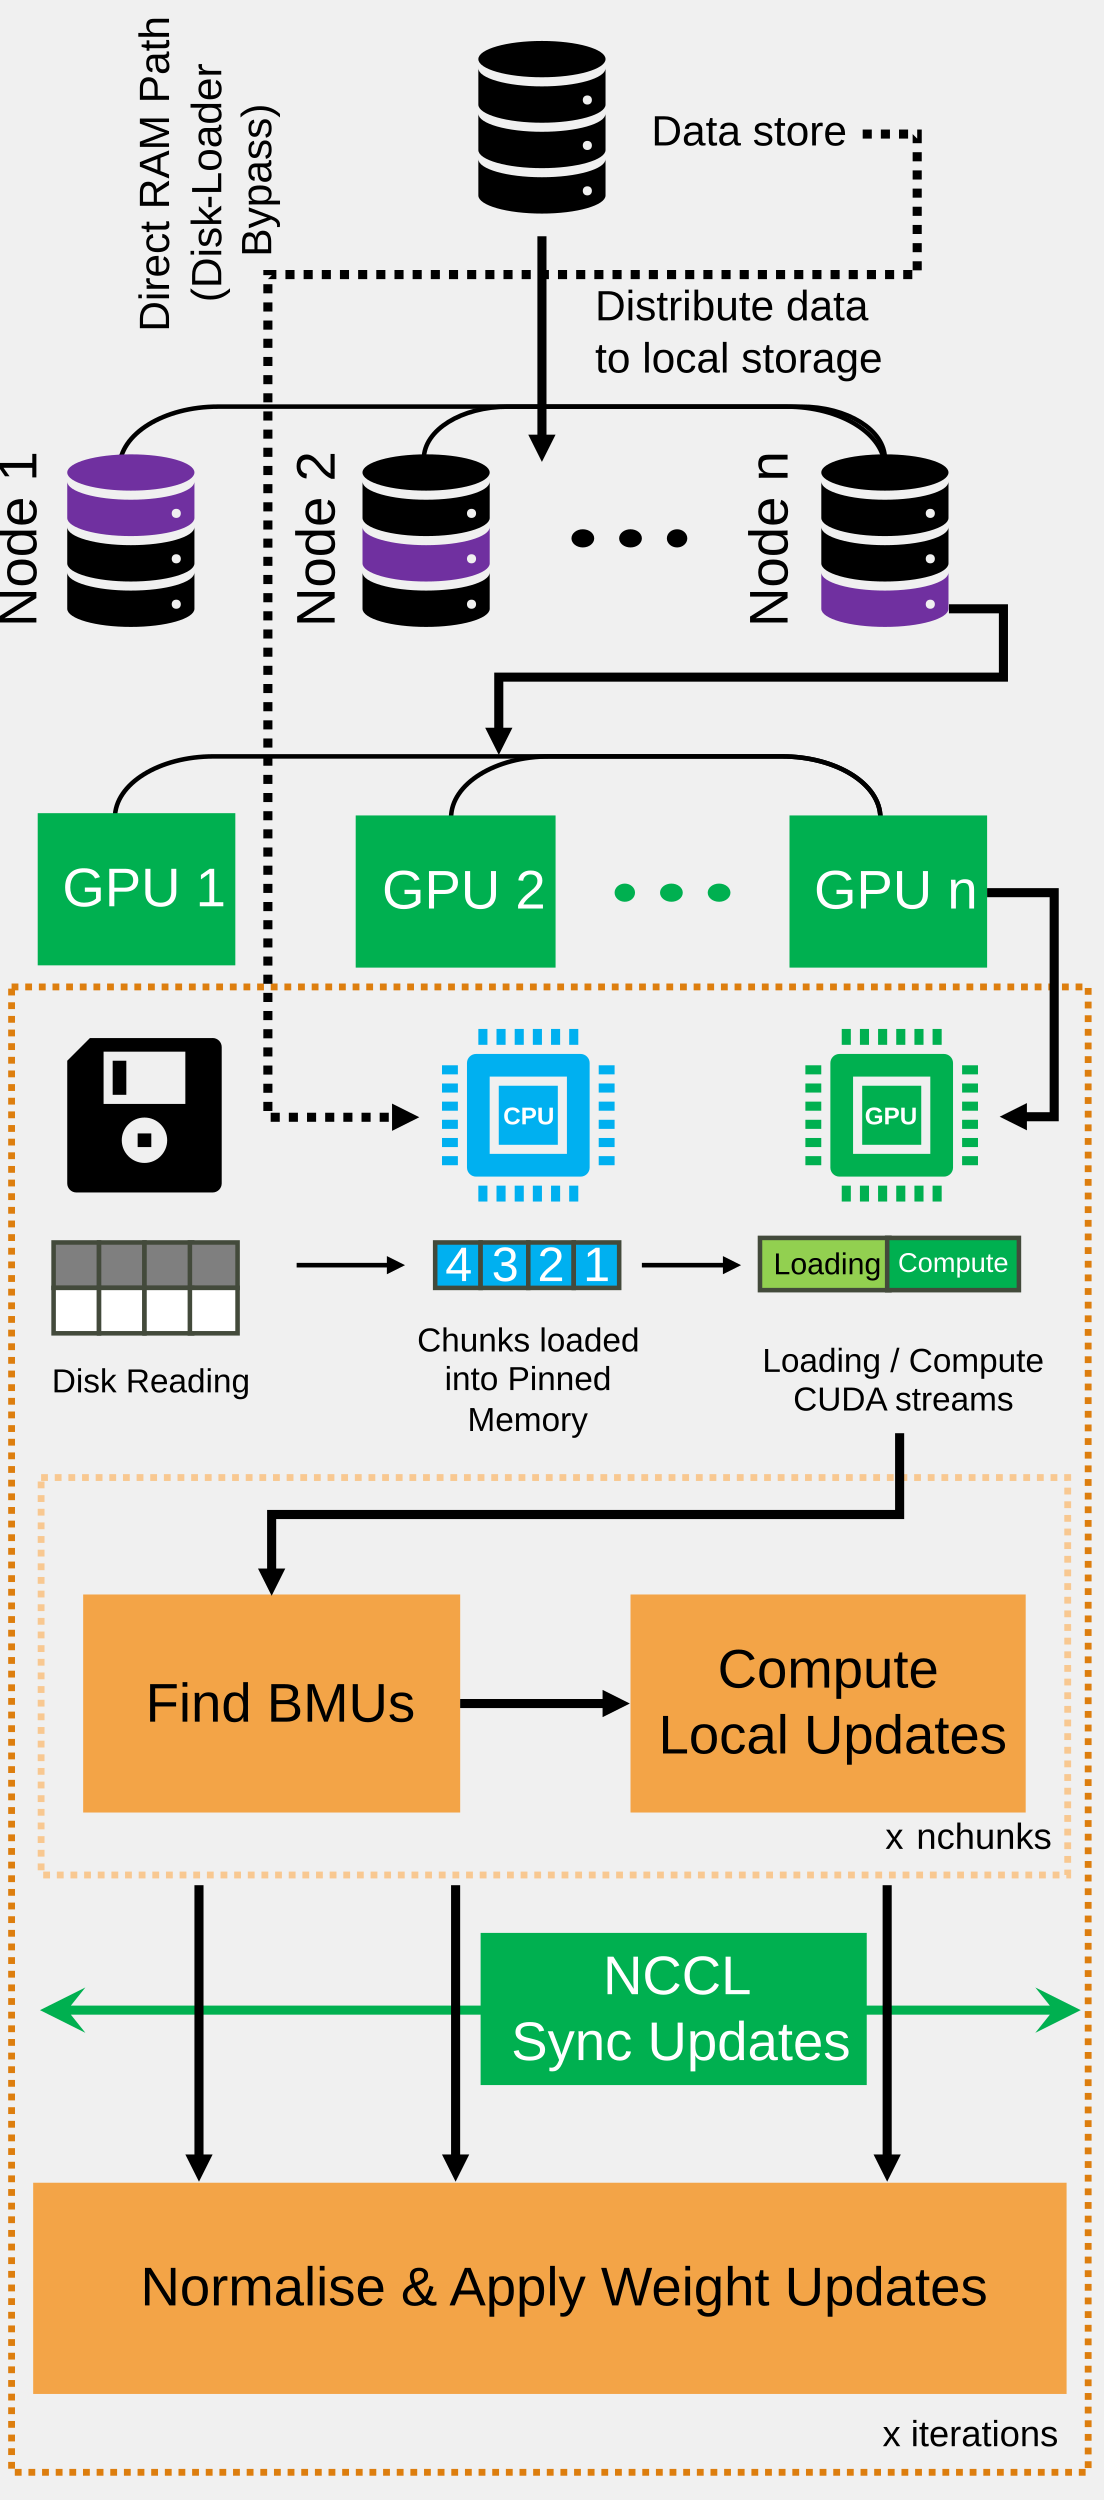
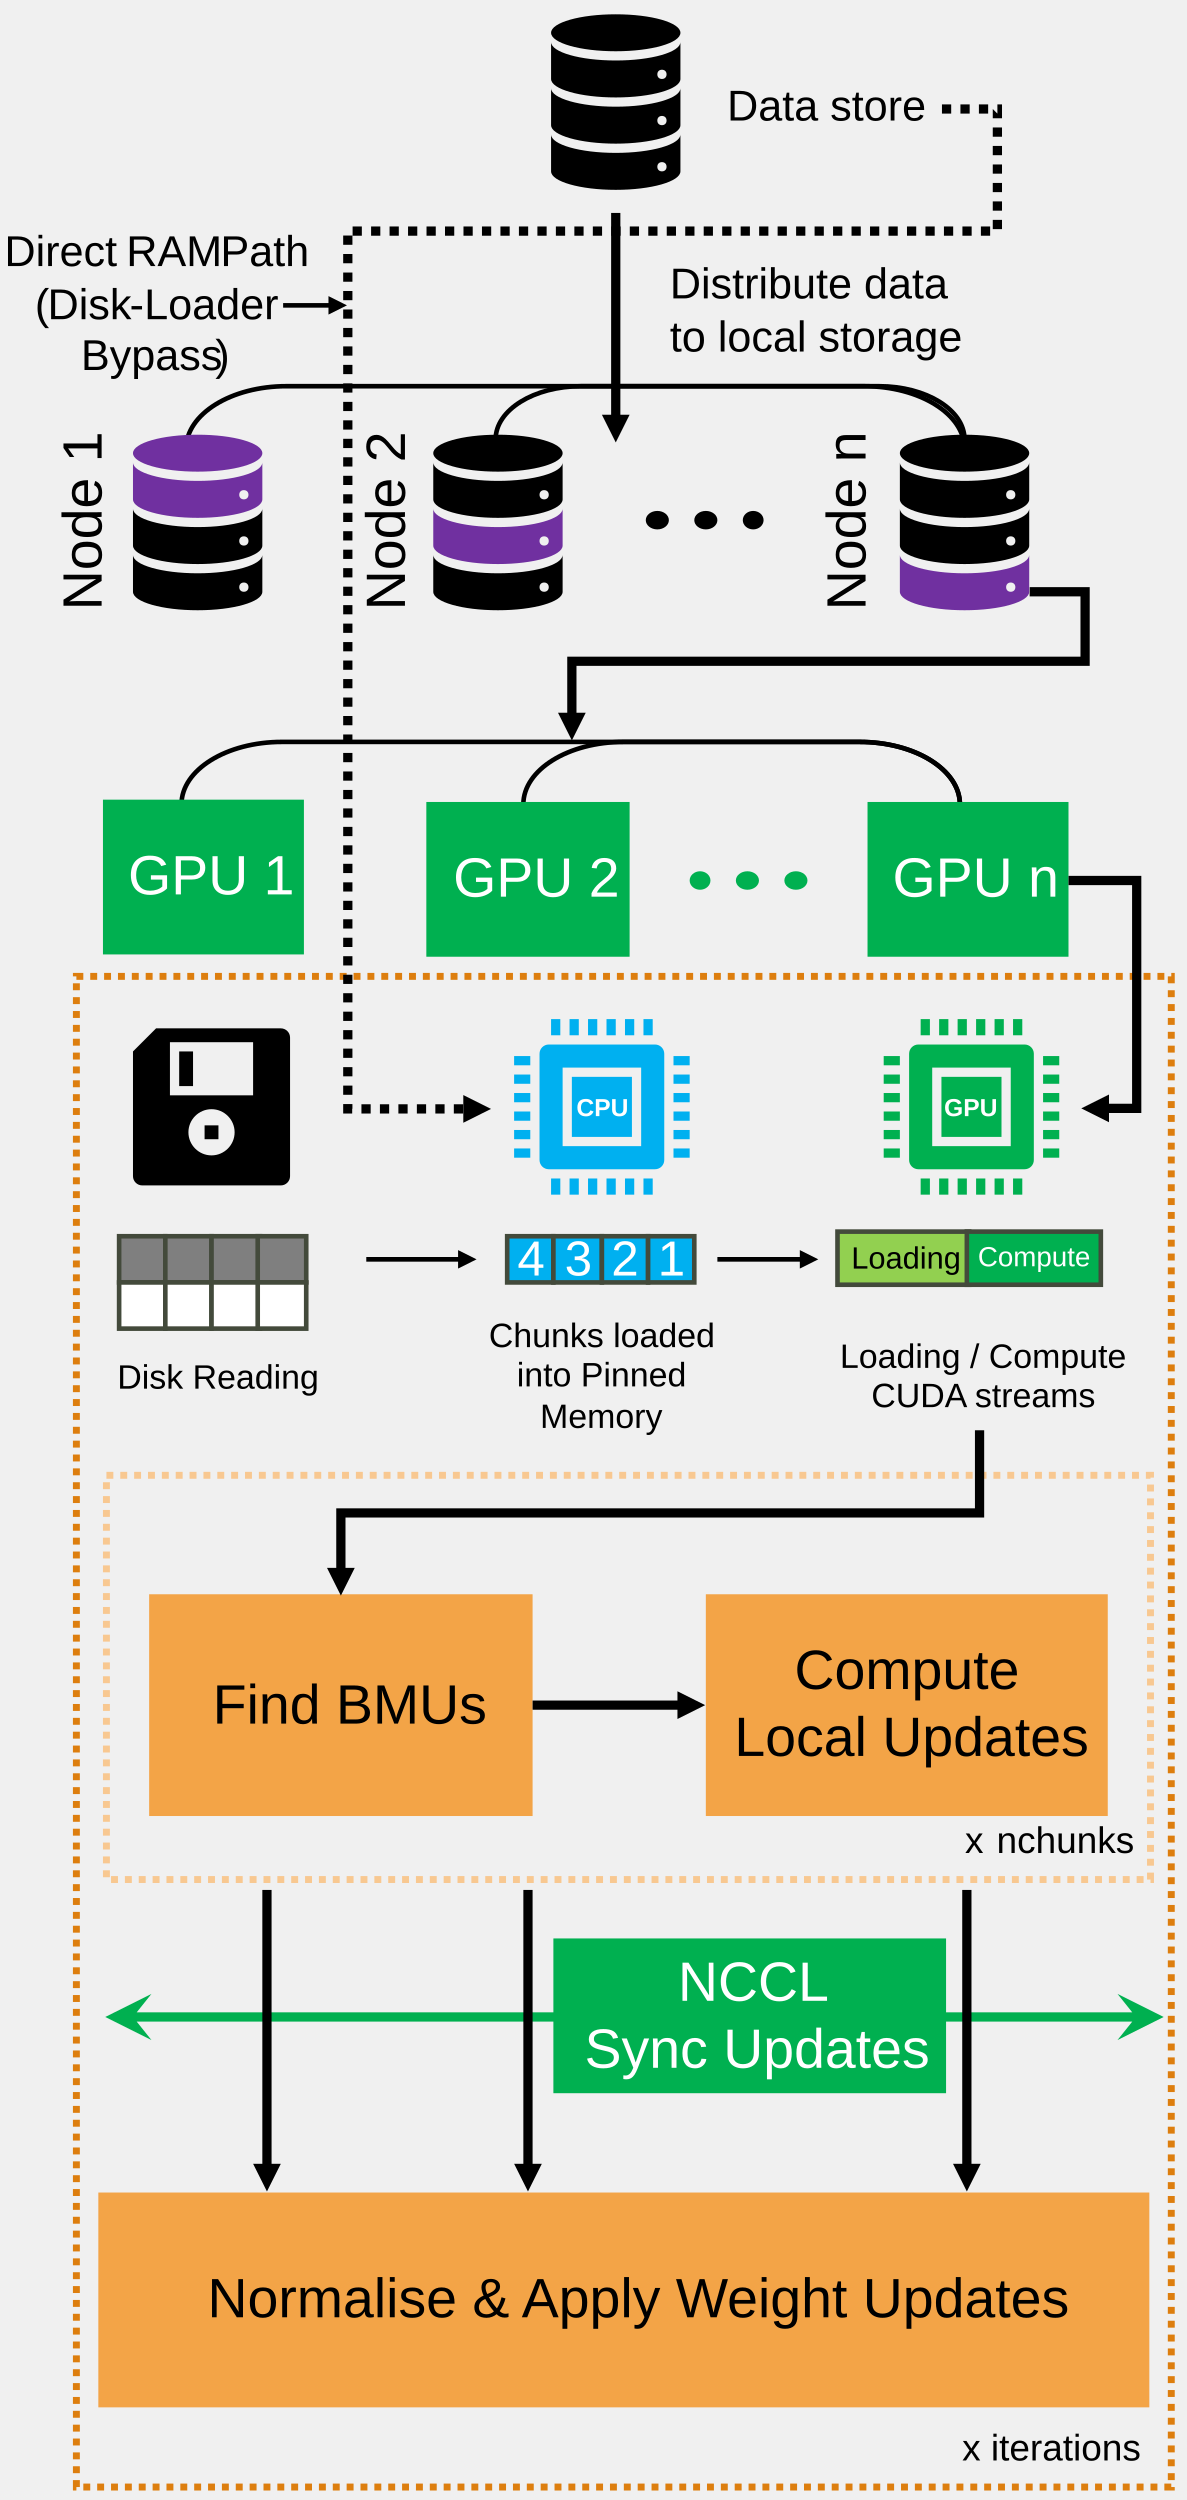
- <svg xmlns="http://www.w3.org/2000/svg" id="Layer_1" version="1.1" viewBox="0 0 354.38 802.72">
+ <svg xmlns="http://www.w3.org/2000/svg" id="Layer_1" version="1.1" viewBox="0 0 513.57 1082.3">
  <defs>
    <style>
      .st0 {
-         stroke: #f8c891;
+         fill: #7f7f7f;
      }

      .st0, .st1, .st2, .st3, .st4, .st5, .st6, .st7 {
        stroke-miterlimit: 8;
      }

-       .st0, .st3, .st7 {
+       .st0, .st1, .st3, .st4, .st6 {
+         stroke: #434a3b;
+       }
+ 
+       .st0, .st1, .st3, .st4, .st6, .st7 {
+         stroke-width: 2px;
+       }
+ 
+       .st8 {
+         font-size: 18.67px;
+       }
+ 
+       .st8, .st9, .st10, .st11, .st12, .st13, .st14, .st15, .st16 {
+         isolation: isolate;
+       }
+ 
+       .st8, .st10, .st11, .st12, .st13, .st14, .st15, .st16 {
+         font-family: ArialMT, Arial;
+       }
+ 
+       .st17 {
+         fill: #f3a447;
+       }
+ 
+       .st9 {
+         font-family: Arial-BoldMT, Arial;
+         font-size: 10.67px;
+         font-weight: 700;
+       }
+ 
+       .st9, .st11, .st14, .st15, .st4 {
+         fill: #fff;
+       }
+ 
+       .st10 {
+         font-size: 16px;
+       }
+ 
+       .st18 {
+         fill: #7030a0;
+       }
+ 
+       .st18, .st19, .st20 {
+         fill-rule: evenodd;
+       }
+ 
+       .st11 {
+         font-size: 21.33px;
+       }
+ 
+       .st1, .st21, .st19 {
+         fill: #00b050;
+       }
+ 
+       .st12 {
+         font-size: 14.67px;
+       }
+ 
+       .st13 {
+         font-size: 13.33px;
+       }
+ 
+       .st14, .st16 {
+         font-size: 24px;
+       }
+ 
+       .st2 {
+         stroke: #dd7e0e;
+       }
+ 
+       .st2, .st5 {
+         stroke-dasharray: 3 3;
+         stroke-width: 3px;
+       }
+ 
+       .st2, .st5, .st7 {
        fill: none;
      }

-       .st0, .st7 {
-         stroke-dasharray: 2.19 2.19;
-         stroke-width: 2.19px;
-       }
- 
-       .st8 {
-         font-size: 15.56px;
-       }
- 
-       .st8, .st2, .st9, .st10, .st11 {
-         fill: #fff;
-       }
- 
-       .st8, .st12, .st9, .st13, .st14, .st10, .st15, .st11, .st16 {
-         isolation: isolate;
-       }
- 
-       .st8, .st12, .st9, .st13, .st14, .st15, .st11, .st16 {
-         font-family: ArialMT, Arial;
-       }
- 
-       .st1, .st2, .st3, .st4, .st5, .st6 {
-         stroke-width: 1.46px;
-       }
- 
-       .st1, .st2, .st4, .st5, .st6 {
-         stroke: #434a3b;
-       }
- 
-       .st1, .st17 {
+       .st15 {
+         font-size: 12px;
+       }
+ 
+       .st3 {
+         fill: #92d050;
+       }
+ 
+       .st5 {
+         stroke: #f8c891;
+       }
+ 
+       .st6, .st22 {
        fill: #00b0f0;
      }

-       .st18 {
-         fill: #f3a447;
-       }
- 
-       .st3 {
+       .st7 {
        stroke: #000;
-       }
- 
-       .st4, .st19, .st20 {
-         fill: #00b050;
-       }
- 
-       .st21 {
-         fill: #7030a0;
-       }
- 
-       .st21, .st20, .st22 {
-         fill-rule: evenodd;
-       }
- 
-       .st12 {
-         font-size: 10.7px;
-       }
- 
-       .st9 {
-         font-size: 8.75px;
-       }
- 
-       .st13, .st11 {
-         font-size: 17.5px;
-       }
- 
-       .st14 {
-         font-size: 13.61px;
-       }
- 
-       .st10 {
-         font-family: Arial-BoldMT, Arial;
-         font-size: 7.78px;
-         font-weight: 700;
-       }
- 
-       .st5 {
-         fill: #7f7f7f;
-       }
- 
-       .st6 {
-         fill: #92d050;
-       }
- 
-       .st7 {
-         stroke: #dd7e0e;
-       }
- 
-       .st15 {
-         font-size: 11.67px;
-       }
- 
-       .st16 {
-         font-size: 9.72px;
      }
    </style>
  </defs>
-   <path d="M304.69,196.93h17.5l-1.46-1.46v21.95l1.46-1.46h-163.5v19.16h2.92v-17.7l-1.46,1.46h163.5v-24.86h-18.96v2.92ZM155.78,233.66l4.38,8.75,4.38-8.75h-8.75Z" />
-   <path class="st3" d="M36.9,262.56c0-10.87,14.19-19.69,31.69-19.69h182.39c17.5,0,31.69,8.82,31.69,19.69" />
-   <path class="st3" d="M144.84,262.56c0-10.87,14.19-19.69,31.69-19.69h74.46c17.5,0,31.69,8.82,31.69,19.69" />
+   <path d="M445.76,258.19h24l-2-2v30.09l2-2h-224.19v26.28h4v-24.28l-2,2h224.19v-34.09h-26v4ZM241.57,308.56l6,12,6-12h-12Z" />
+   <path class="st7" d="M78.57,348.22c0-14.93,19.47-27.03,43.49-27.03h250.01c24.02,0,43.49,12.1,43.49,27.03" />
+   <path class="st7" d="M226.57,348.19c0-14.91,19.45-27,43.45-27h102.1c24,0,43.45,12.09,43.45,27" />
  <g>
-     <path d="M194.43,18.98c0,3.22-9.14,5.83-20.42,5.83s-20.42-2.61-20.42-5.83,9.14-5.83,20.42-5.83,20.42,2.61,20.42,5.83Z" />
-     <path d="M188.59,33.57c-.88,0-1.46-.58-1.46-1.46s.58-1.46,1.46-1.46,1.46.58,1.46,1.46-.58,1.46-1.46,1.46ZM174.01,27.74c-11.23,0-20.42-2.63-20.42-5.83v11.67c0,3.21,9.19,5.83,20.42,5.83s20.42-2.63,20.42-5.83v-11.67c0,3.21-9.19,5.83-20.42,5.83Z" />
-     <path d="M188.59,48.16c-.88,0-1.46-.58-1.46-1.46s.58-1.46,1.46-1.46,1.46.58,1.46,1.46-.58,1.46-1.46,1.46ZM174.01,42.32c-11.23,0-20.42-2.63-20.42-5.83v11.67c0,3.21,9.19,5.83,20.42,5.83s20.42-2.63,20.42-5.83v-11.67c0,3.21-9.19,5.83-20.42,5.83Z" />
-     <path d="M188.59,62.74c-.88,0-1.46-.58-1.46-1.46s.58-1.46,1.46-1.46,1.46.58,1.46,1.46-.58,1.46-1.46,1.46ZM174.01,56.91c-11.23,0-20.42-2.63-20.42-5.83v11.67c0,3.21,9.19,5.83,20.42,5.83s20.42-2.63,20.42-5.83v-11.67c0,3.21-9.19,5.83-20.42,5.83Z" />
+     <path d="M294.57,14.19c0,4.42-12.54,8-28,8s-28-3.58-28-8,12.54-8,28-8,28,3.58,28,8Z" />
+     <path d="M286.57,34.19c-1.2,0-2-.8-2-2s.8-2,2-2,2,.8,2,2-.8,2-2,2ZM266.57,26.19c-15.4,0-28-3.6-28-8v16c0,4.4,12.6,8,28,8s28-3.6,28-8v-16c0,4.4-12.6,8-28,8Z" />
+     <path d="M286.57,54.19c-1.2,0-2-.8-2-2s.8-2,2-2,2,.8,2,2-.8,2-2,2ZM266.57,46.19c-15.4,0-28-3.6-28-8v16c0,4.4,12.6,8,28,8s28-3.6,28-8v-16c0,4.4-12.6,8-28,8Z" />
+     <path d="M286.57,74.19c-1.2,0-2-.8-2-2s.8-2,2-2,2,.8,2,2-.8,2-2,2ZM266.57,66.19c-15.4,0-28-3.6-28-8v16c0,4.4,12.6,8,28,8s28-3.6,28-8v-16c0,4.4-12.6,8-28,8Z" />
  </g>
-   <rect class="st19" x="12.11" y="261.1" width="63.45" height="48.86" />
-   <text class="st11" transform="translate(20.04 291)">
+   <rect class="st21" x="44.57" y="346.19" width="87" height="67" />
+   <text class="st14" transform="translate(55.45 387.19)">
    <tspan x="0" y="0">GPU 1</tspan>
  </text>
-   <rect class="st19" x="114.21" y="261.83" width="64.18" height="48.86" />
-   <text class="st11" transform="translate(122.69 291.73)">
+   <rect class="st21" x="184.57" y="347.19" width="88" height="67" />
+   <text class="st14" transform="translate(196.2 388.19)">
    <tspan x="0" y="0">GPU 2</tspan>
  </text>
-   <rect class="st19" x="253.5" y="261.83" width="63.45" height="48.86" />
-   <text class="st11" transform="translate(261.39 291.73)">
+   <rect class="st21" x="375.57" y="347.19" width="87" height="67" />
+   <text class="st14" transform="translate(386.4 388.19)">
    <tspan x="0" y="0">GPU n</tspan>
  </text>
-   <path class="st20" d="M197.34,286.63c0-1.61,1.47-2.92,3.28-2.92s3.28,1.31,3.28,2.92-1.47,2.92-3.28,2.92-3.28-1.31-3.28-2.92Z" />
-   <path class="st20" d="M211.93,286.63c0-1.61,1.63-2.92,3.65-2.92s3.65,1.31,3.65,2.92-1.63,2.92-3.65,2.92-3.65-1.31-3.65-2.92Z" />
-   <path class="st20" d="M227.24,286.63c0-1.61,1.63-2.92,3.65-2.92s3.65,1.31,3.65,2.92-1.63,2.92-3.65,2.92-3.65-1.31-3.65-2.92Z" />
-   <text class="st14" transform="translate(191.08 102.85)">
+   <path class="st19" d="M298.57,381.19c0-2.21,2.02-4,4.5-4s4.5,1.79,4.5,4-2.02,4-4.5,4-4.5-1.79-4.5-4Z" />
+   <path class="st19" d="M318.57,381.19c0-2.21,2.24-4,5-4s5,1.79,5,4-2.24,4-5,4-5-1.79-5-4Z" />
+   <path class="st19" d="M339.57,381.19c0-2.21,2.24-4,5-4s5,1.79,5,4-2.24,4-5,4-5-1.79-5-4Z" />
+   <text class="st8" transform="translate(289.99 129.19)">
    <tspan x="0" y="0">Distribute data</tspan>
  </text>
-   <text class="st14" transform="translate(191.08 119.62)">
+   <text class="st8" transform="translate(289.99 152.19)">
    <tspan x="0" y="0">to local storage</tspan>
  </text>
-   <path d="M175.47,75.87v65.16h-2.92v-65.16h2.92ZM178.38,139.57l-4.38,8.75-4.38-8.75h8.75Z" />
-   <path class="st3" d="M38.36,150.25c0-10.87,14.19-19.69,31.69-19.69h182.39c17.5,0,31.69,8.82,31.69,19.69" />
-   <path class="st3" d="M136.09,147.34c0-9.26,12.08-16.77,26.99-16.77h94.06c14.91,0,26.99,7.51,26.99,16.77" />
-   <text class="st14" transform="translate(209.16 46.7)">
+   <path d="M268.57,92.19v89.35h-4v-89.35h4ZM272.57,179.54l-6,12-6-12h12Z" />
+   <path class="st7" d="M80.57,194.22c0-14.93,19.47-27.03,43.49-27.03h250.01c24.02,0,43.49,12.1,43.49,27.03" />
+   <path class="st7" d="M214.57,190.19c0-12.7,16.57-23,37.01-23h128.97c20.44,0,37.01,10.3,37.01,23" />
+   <text class="st8" transform="translate(314.77 52.19)">
    <tspan x="0" y="0">Data store</tspan>
  </text>
-   <rect class="st0" x="13.2" y="474.42" width="329.63" height="127.62" />
+   <rect class="st5" x="46.07" y="638.69" width="452" height="175" />
  <g>
-     <path class="st17" d="M141.92,347.89h5.1v2.92h-5.1v-2.92Z" />
-     <path class="st17" d="M141.92,342.05h5.1v2.92h-5.1v-2.92Z" />
-     <path class="st17" d="M141.92,353.72h5.1v2.92h-5.1v-2.92Z" />
-     <path class="st17" d="M141.92,371.22h5.1v2.92h-5.1v-2.92Z" />
-     <path class="st17" d="M141.92,365.39h5.1v2.92h-5.1v-2.92Z" />
-     <path class="st17" d="M141.92,359.55h5.1v2.92h-5.1v-2.92Z" />
-     <path class="st17" d="M192.24,365.39h5.1v2.92h-5.1v-2.92Z" />
-     <path class="st17" d="M192.24,371.22h5.1v2.92h-5.1v-2.92Z" />
-     <path class="st17" d="M192.24,359.55h5.1v2.92h-5.1v-2.92Z" />
-     <path class="st17" d="M192.24,342.05h5.1v2.92h-5.1v-2.92Z" />
-     <path class="st17" d="M192.24,353.72h5.1v2.92h-5.1v-2.92Z" />
-     <path class="st17" d="M192.24,347.89h5.1v2.92h-5.1v-2.92Z" />
-     <path class="st17" d="M171.09,330.38h2.92v5.1h-2.92v-5.1Z" />
-     <path class="st17" d="M182.76,330.38h2.92v5.1h-2.92v-5.1Z" />
-     <path class="st17" d="M176.93,330.38h2.92v5.1h-2.92v-5.1Z" />
-     <path class="st17" d="M165.26,330.38h2.92v5.1h-2.92v-5.1Z" />
-     <path class="st17" d="M153.59,330.38h2.92v5.1h-2.92v-5.1Z" />
-     <path class="st17" d="M159.42,330.38h2.92v5.1h-2.92v-5.1Z" />
-     <path class="st17" d="M159.42,380.7h2.92v5.1h-2.92v-5.1Z" />
-     <path class="st17" d="M153.59,380.7h2.92v5.1h-2.92v-5.1Z" />
-     <path class="st17" d="M165.26,380.7h2.92v5.1h-2.92v-5.1Z" />
-     <path class="st17" d="M171.09,380.7h2.92v5.1h-2.92v-5.1Z" />
-     <path class="st17" d="M176.93,380.7h2.92v5.1h-2.92v-5.1Z" />
-     <path class="st17" d="M182.76,380.7h2.92v5.1h-2.92v-5.1Z" />
-     <path class="st17" d="M160.15,348.62h18.96v18.96h-18.96v-18.96Z" />
-     <path class="st17" d="M186.41,338.41h-33.55c-1.61,0-2.92,1.31-2.92,2.92v33.55c0,1.61,1.31,2.92,2.92,2.92h33.55c1.61,0,2.92-1.31,2.92-2.92v-33.55c0-1.61-1.31-2.92-2.92-2.92ZM182.03,370.49h-24.8v-24.8h24.8v24.8Z" />
+     <path class="st22" d="M222.57,465.19h7v4h-7v-4Z" />
+     <path class="st22" d="M222.57,457.19h7v4h-7v-4Z" />
+     <path class="st22" d="M222.57,473.19h7v4h-7v-4Z" />
+     <path class="st22" d="M222.57,497.19h7v4h-7v-4Z" />
+     <path class="st22" d="M222.57,489.19h7v4h-7v-4Z" />
+     <path class="st22" d="M222.57,481.19h7v4h-7v-4Z" />
+     <path class="st22" d="M291.57,489.19h7v4h-7v-4Z" />
+     <path class="st22" d="M291.57,497.19h7v4h-7v-4Z" />
+     <path class="st22" d="M291.57,481.19h7v4h-7v-4Z" />
+     <path class="st22" d="M291.57,457.19h7v4h-7v-4Z" />
+     <path class="st22" d="M291.57,473.19h7v4h-7v-4Z" />
+     <path class="st22" d="M291.57,465.19h7v4h-7v-4Z" />
+     <path class="st22" d="M262.57,441.19h4v7h-4v-7Z" />
+     <path class="st22" d="M278.57,441.19h4v7h-4v-7Z" />
+     <path class="st22" d="M270.57,441.19h4v7h-4v-7Z" />
+     <path class="st22" d="M254.57,441.19h4v7h-4v-7Z" />
+     <path class="st22" d="M238.57,441.19h4v7h-4v-7Z" />
+     <path class="st22" d="M246.57,441.19h4v7h-4v-7Z" />
+     <path class="st22" d="M246.57,510.19h4v7h-4v-7Z" />
+     <path class="st22" d="M238.57,510.19h4v7h-4v-7Z" />
+     <path class="st22" d="M254.57,510.19h4v7h-4v-7Z" />
+     <path class="st22" d="M262.57,510.19h4v7h-4v-7Z" />
+     <path class="st22" d="M270.57,510.19h4v7h-4v-7Z" />
+     <path class="st22" d="M278.57,510.19h4v7h-4v-7Z" />
+     <path class="st22" d="M247.57,466.19h26v26h-26v-26Z" />
+     <path class="st22" d="M283.57,452.19h-46c-2.21,0-4,1.79-4,4v46c0,2.21,1.79,4,4,4h46c2.21,0,4-1.79,4-4v-46c0-2.21-1.79-4-4-4ZM277.57,496.19h-34v-34h34v34Z" />
  </g>
-   <text class="st10" transform="translate(161.58 361.01)">
+   <text class="st9" transform="translate(249.53 483.19)">
    <tspan x="0" y="0">CPU</tspan>
  </text>
  <g>
-     <path class="st19" d="M258.6,347.89h5.1v2.92h-5.1v-2.92Z" />
-     <path class="st19" d="M258.6,342.05h5.1v2.92h-5.1v-2.92Z" />
-     <path class="st19" d="M258.6,353.72h5.1v2.92h-5.1v-2.92Z" />
-     <path class="st19" d="M258.6,371.22h5.1v2.92h-5.1v-2.92Z" />
-     <path class="st19" d="M258.6,365.39h5.1v2.92h-5.1v-2.92Z" />
-     <path class="st19" d="M258.6,359.55h5.1v2.92h-5.1v-2.92Z" />
-     <path class="st19" d="M308.92,365.39h5.1v2.92h-5.1v-2.92Z" />
-     <path class="st19" d="M308.92,371.22h5.1v2.92h-5.1v-2.92Z" />
-     <path class="st19" d="M308.92,359.55h5.1v2.92h-5.1v-2.92Z" />
-     <path class="st19" d="M308.92,342.05h5.1v2.92h-5.1v-2.92Z" />
-     <path class="st19" d="M308.92,353.72h5.1v2.92h-5.1v-2.92Z" />
-     <path class="st19" d="M308.92,347.89h5.1v2.92h-5.1v-2.92Z" />
-     <path class="st19" d="M287.77,330.38h2.92v5.1h-2.92v-5.1Z" />
-     <path class="st19" d="M299.44,330.38h2.92v5.1h-2.92v-5.1Z" />
-     <path class="st19" d="M293.61,330.38h2.92v5.1h-2.92v-5.1Z" />
-     <path class="st19" d="M281.94,330.38h2.92v5.1h-2.92v-5.1Z" />
-     <path class="st19" d="M270.27,330.38h2.92v5.1h-2.92v-5.1Z" />
-     <path class="st19" d="M276.11,330.38h2.92v5.1h-2.92v-5.1Z" />
-     <path class="st19" d="M276.11,380.7h2.92v5.1h-2.92v-5.1Z" />
-     <path class="st19" d="M270.27,380.7h2.92v5.1h-2.92v-5.1Z" />
-     <path class="st19" d="M281.94,380.7h2.92v5.1h-2.92v-5.1Z" />
-     <path class="st19" d="M287.77,380.7h2.92v5.1h-2.92v-5.1Z" />
-     <path class="st19" d="M293.61,380.7h2.92v5.1h-2.92v-5.1Z" />
-     <path class="st19" d="M299.44,380.7h2.92v5.1h-2.92v-5.1Z" />
-     <path class="st19" d="M276.84,348.62h18.96v18.96h-18.96v-18.96Z" />
-     <path class="st19" d="M303.09,338.41h-33.55c-1.61,0-2.92,1.31-2.92,2.92v33.55c0,1.61,1.31,2.92,2.92,2.92h33.55c1.61,0,2.92-1.31,2.92-2.92v-33.55c0-1.61-1.31-2.92-2.92-2.92ZM298.71,370.49h-24.8v-24.8h24.8v24.8Z" />
+     <path class="st21" d="M382.57,465.19h7v4h-7v-4Z" />
+     <path class="st21" d="M382.57,457.19h7v4h-7v-4Z" />
+     <path class="st21" d="M382.57,473.19h7v4h-7v-4Z" />
+     <path class="st21" d="M382.57,497.19h7v4h-7v-4Z" />
+     <path class="st21" d="M382.57,489.19h7v4h-7v-4Z" />
+     <path class="st21" d="M382.57,481.19h7v4h-7v-4Z" />
+     <path class="st21" d="M451.57,489.19h7v4h-7v-4Z" />
+     <path class="st21" d="M451.57,497.19h7v4h-7v-4Z" />
+     <path class="st21" d="M451.57,481.19h7v4h-7v-4Z" />
+     <path class="st21" d="M451.57,457.19h7v4h-7v-4Z" />
+     <path class="st21" d="M451.57,473.19h7v4h-7v-4Z" />
+     <path class="st21" d="M451.57,465.19h7v4h-7v-4Z" />
+     <path class="st21" d="M422.57,441.19h4v7h-4v-7Z" />
+     <path class="st21" d="M438.57,441.19h4v7h-4v-7Z" />
+     <path class="st21" d="M430.57,441.19h4v7h-4v-7Z" />
+     <path class="st21" d="M414.57,441.19h4v7h-4v-7Z" />
+     <path class="st21" d="M398.57,441.19h4v7h-4v-7Z" />
+     <path class="st21" d="M406.57,441.19h4v7h-4v-7Z" />
+     <path class="st21" d="M406.57,510.19h4v7h-4v-7Z" />
+     <path class="st21" d="M398.57,510.19h4v7h-4v-7Z" />
+     <path class="st21" d="M414.57,510.19h4v7h-4v-7Z" />
+     <path class="st21" d="M422.57,510.19h4v7h-4v-7Z" />
+     <path class="st21" d="M430.57,510.19h4v7h-4v-7Z" />
+     <path class="st21" d="M438.57,510.19h4v7h-4v-7Z" />
+     <path class="st21" d="M407.57,466.19h26v26h-26v-26Z" />
+     <path class="st21" d="M443.57,452.19h-46c-2.21,0-4,1.79-4,4v46c0,2.21,1.79,4,4,4h46c2.21,0,4-1.79,4-4v-46c0-2.21-1.79-4-4-4ZM437.57,496.19h-34v-34h34v34Z" />
  </g>
-   <text class="st10" transform="translate(277.66 361.01)">
+   <text class="st9" transform="translate(408.7 483.19)">
    <tspan x="0" y="0">GPU</tspan>
  </text>
-   <path d="M206.1,405.5h26.99v1.46h-26.99v-1.46ZM232.12,403.31l5.83,2.92-5.83,2.92v-5.83Z" />
-   <path d="M95.25,405.5h29.95v1.46h-29.95v-1.46ZM124.22,403.31l5.83,2.92-5.83,2.92v-5.83Z" />
+   <path d="M310.57,544.19h37.02v2h-37.02v-2ZM346.26,541.19l8,4-8,4v-8Z" />
+   <path d="M158.57,544.19h41.07v2h-41.07v-2ZM198.31,541.19l8,4-8,4v-8Z" />
  <g>
-     <path d="M36.18,340.59h4.38v10.94h-4.38v-10.94Z" />
-     <path d="M59.51,354.45h-26.25v-16.77h26.25v16.77ZM46.39,373.41c-4.01,0-7.29-3.28-7.29-7.29s3.28-7.29,7.29-7.29,7.29,3.28,7.29,7.29-3.28,7.29-7.29,7.29ZM68.26,333.3H28.88l-7.29,7.29v39.38c0,1.6,1.31,2.92,2.92,2.92h43.76c1.6,0,2.92-1.31,2.92-2.92v-43.76c0-1.6-1.31-2.92-2.92-2.92Z" />
-     <path d="M44.2,363.93h4.38v4.38h-4.38v-4.38Z" />
+     <path d="M77.57,455.19h6v15h-6v-15Z" />
+     <path d="M109.57,474.19h-36v-23h36v23ZM91.57,500.19c-5.5,0-10-4.5-10-10s4.5-10,10-10,10,4.5,10,10-4.5,10-10,10ZM121.57,445.19h-54l-10,10v54c0,2.2,1.8,4,4,4h60c2.2,0,4-1.8,4-4v-60c0-2.2-1.8-4-4-4Z" />
+     <path d="M88.57,487.19h6v6h-6v-6Z" />
  </g>
-   <text class="st12" transform="translate(133.94 433.94)">
+   <text class="st12" transform="translate(211.63 583.19)">
    <tspan x="0" y="0">Chunks loaded</tspan>
  </text>
-   <text class="st12" transform="translate(142.76 446.34)">
+   <text class="st12" transform="translate(223.72 600.19)">
    <tspan x="0" y="0">into Pinned</tspan>
  </text>
-   <text class="st12" transform="translate(150.11 459.47)">
+   <text class="st12" transform="translate(233.8 618.19)">
    <tspan x="0" y="0">Memory</tspan>
  </text>
-   <text class="st12" transform="translate(244.79 440.5)">
+   <text class="st12" transform="translate(363.63 592.19)">
    <tspan x="0" y="0">Loading / Compute</tspan>
  </text>
-   <text class="st12" transform="translate(254.69 452.9)">
+   <text class="st12" transform="translate(377.21 609.19)">
    <tspan x="0" y="0">CUDA streams</tspan>
  </text>
-   <text class="st12" transform="translate(16.64 447.07)">
+   <text class="st12" transform="translate(50.78 601.19)">
    <tspan x="0" y="0">Disk Reading</tspan>
  </text>
-   <rect class="st18" x="26.7" y="511.97" width="121.06" height="70.01" />
-   <text class="st13" transform="translate(46.76 552.81)">
+   <rect class="st17" x="64.57" y="690.19" width="166" height="96" />
+   <text class="st16" transform="translate(92.08 746.19)">
    <tspan x="0" y="0">Find BMUs</tspan>
  </text>
-   <rect class="st18" x="202.45" y="511.97" width="126.89" height="70.01" />
-   <text class="st13" transform="translate(230.43 541.87)">
+   <rect class="st17" x="305.57" y="690.19" width="174" height="96" />
+   <text class="st16" transform="translate(343.94 731.19)">
    <tspan x="0" y="0">Compute</tspan>
  </text>
-   <text class="st13" transform="translate(211.45 563.02)">
+   <text class="st16" transform="translate(317.92 760.19)">
    <tspan x="0" y="0">Local Updates</tspan>
  </text>
-   <path d="M147.75,545.52h47.18v2.92h-47.18v-2.92ZM193.48,542.6l8.75,4.38-8.75,4.38v-8.75Z" />
-   <path d="M290.32,460.19v27.56H87.22l1.46-1.46v18.81h-2.92v-20.27h203.1l-1.46,1.46v-26.1h2.92ZM91.6,503.64l-4.38,8.75-4.38-8.75h8.75Z" />
-   <path class="st19" d="M21.59,643.97h316.66v2.92H21.59v-2.92ZM21.59,645.43l5.83,7.29-14.59-7.29,14.59-7.29-5.83,7.29ZM338.25,645.43l-5.83-7.29,14.59,7.29-14.59,7.29,5.83-7.29Z" />
-   <rect class="st19" x="154.32" y="620.63" width="123.98" height="48.86" />
-   <text class="st11" transform="translate(193.63 640.32)">
+   <path d="M230.57,736.19h64.7v4h-64.7v-4ZM293.28,732.19l12,6-12,6v-12Z" />
+   <path d="M426.07,619.19v37.79H147.57l2-2v25.79h-4v-27.79h278.5l-2,2v-35.79h4ZM153.57,678.77l-6,12-6-12h12Z" />
+   <path class="st21" d="M57.57,871.19h434.21v4H57.57v-4ZM57.57,873.19l8,10-20-10,20-10-8,10ZM491.78,873.19l-8-10,20,10-20,10,8-10Z" />
+   <rect class="st21" x="239.57" y="839.19" width="170" height="67" />
+   <text class="st14" transform="translate(293.49 866.19)">
    <tspan x="0" y="0">NCCL</tspan>
  </text>
-   <text class="st11" transform="translate(164.15 661.47)">
+   <text class="st14" transform="translate(253.06 895.19)">
    <tspan x="0" y="0">Sync Updates</tspan>
  </text>
-   <path d="M62.43,605.32v87.91s2.92,0,2.92,0v-87.91s-2.92,0-2.92,0ZM59.51,691.77l4.38,8.75,4.38-8.75h-8.75Z" />
-   <path d="M147.75,605.32v87.91h-2.92v-87.91h2.92ZM150.67,691.77l-4.38,8.75-4.38-8.75h8.75Z" />
-   <path d="M283.4,605.32v87.91s2.92,0,2.92,0v-87.91s-2.92,0-2.92,0ZM280.48,691.77l4.38,8.75,4.38-8.75h-8.75Z" />
-   <rect class="st18" x="10.65" y="700.85" width="331.82" height="67.82" />
-   <text class="st13" transform="translate(45.11 740.24)">
+   <path d="M113.57,818.19v120.55s4,0,4,0v-120.55s-4,0-4,0ZM109.57,936.74l6,12,6-12h-12Z" />
+   <path d="M230.57,818.19v120.55h-4v-120.55h4ZM234.57,936.74l-6,12-6-12h12Z" />
+   <path d="M416.57,818.19v120.55s4,0,4,0v-120.55s-4,0-4,0ZM412.57,936.74l6,12,6-12h-12Z" />
+   <rect class="st17" x="42.57" y="949.19" width="455" height="93" />
+   <text class="st16" transform="translate(89.82 1003.19)">
    <tspan x="0" y="0">Normalise &amp; Apply Weight Updates</tspan>
  </text>
-   <text class="st15" transform="translate(284.26 593.65)">
+   <text class="st10" transform="translate(417.76 802.19)">
    <tspan x="0" y="0">x</tspan>
  </text>
-   <text class="st15" transform="translate(294.23 593.65)">
+   <text class="st10" transform="translate(431.43 802.19)">
    <tspan x="0" y="0">nchunks</tspan>
  </text>
-   <rect class="st7" x="3.72" y="316.89" width="345.68" height="476.94" />
-   <text class="st15" transform="translate(283.37 785.45)">
+   <rect class="st2" x="33.07" y="422.69" width="474" height="654" />
+   <text class="st10" transform="translate(416.53 1065.19)">
    <tspan x="0" y="0">x iterations</tspan>
  </text>
-   <path d="M277,44.51h2.92v-2.92h-2.92v2.92ZM282.83,44.51h2.92v-2.92h-2.92v2.92ZM288.66,44.51h2.92v-2.92h-2.92v2.92ZM294.5,44.51h0l-1.46-1.46v2.92h2.92v-4.38h-1.46v2.92ZM293.04,48.88v2.92h2.92v-2.92h-2.92ZM293.04,54.72v2.92h2.92v-2.92h-2.92ZM293.04,60.55v2.92h2.92v-2.92h-2.92ZM293.04,66.39v2.92h2.92v-2.92h-2.92ZM293.04,72.22v2.92h2.92v-2.92h-2.92ZM293.04,78.06v2.92h2.92v-2.92h-2.92ZM293.04,83.89v2.92h2.92v-2.92h-2.92ZM292.93,86.7h-2.92v2.92h2.92v-2.92ZM287.1,86.7h-2.92v2.92h2.92v-2.92ZM281.27,86.7h-2.92v2.92h2.92v-2.92ZM275.43,86.7h-2.92v2.92h2.92v-2.92ZM269.6,86.7h-2.92v2.92h2.92v-2.92ZM263.76,86.7h-2.92v2.92h2.92v-2.92ZM257.93,86.7h-2.92v2.92h2.92v-2.92ZM252.09,86.7h-2.92v2.92h2.92v-2.92ZM246.26,86.7h-2.92v2.92h2.92v-2.92ZM240.43,86.7h-2.92v2.92h2.92v-2.92ZM234.59,86.7h-2.92v2.92h2.92v-2.92ZM228.76,86.7h-2.92v2.92h2.92v-2.92ZM222.92,86.7h-2.92v2.92h2.92v-2.92ZM217.09,86.7h-2.92v2.92h2.92v-2.92ZM211.25,86.7h-2.92v2.92h2.92v-2.92ZM205.42,86.7h-2.92v2.92h2.92v-2.92ZM199.59,86.7h-2.92v2.92h2.92v-2.92ZM193.75,86.7h-2.92v2.92h2.92v-2.92ZM187.92,86.7h-2.92v2.92h2.92v-2.92ZM182.08,86.7h-2.92v2.92h2.92v-2.92ZM176.25,86.7h-2.92v2.92h2.92v-2.92ZM170.42,86.7h-2.92v2.92h2.92v-2.92ZM164.58,86.7h-2.92v2.92h2.92v-2.92ZM158.75,86.7h-2.92v2.92h2.92v-2.92ZM152.91,86.7h-2.92v2.92h2.92v-2.92ZM147.08,86.7h-2.92v2.92h2.92v-2.92ZM141.24,86.7h-2.92v2.92h2.92v-2.92ZM135.41,86.7h-2.92v2.92h2.92v-2.92ZM129.58,86.7h-2.92v2.92h2.92v-2.92ZM123.74,86.7h-2.92v2.92h2.92v-2.92ZM117.91,86.7h-2.92v2.92h2.92v-2.92ZM112.07,86.7h-2.92v2.92h2.92v-2.92ZM106.24,86.7h-2.92v2.92h2.92v-2.92ZM100.41,86.7h-2.92v2.92h2.92v-2.92ZM94.57,86.7h-2.92v2.92h2.92v-2.92ZM88.74,86.7h-4.19v1.65h2.92v-.19l-1.46,1.46h2.73v-2.92ZM84.55,91.26v2.92h2.92v-2.92h-2.92ZM84.55,97.1v2.92h2.92v-2.92h-2.92ZM84.55,102.93v2.92h2.92v-2.92h-2.92ZM84.55,108.77v2.92h2.92v-2.92h-2.92ZM84.55,114.6v2.92h2.92v-2.92h-2.92ZM84.55,120.44v2.92h2.92v-2.92h-2.92ZM84.55,126.27v2.92h2.92v-2.92h-2.92ZM84.55,132.1v2.92h2.92v-2.92h-2.92ZM84.55,137.94v2.92h2.92v-2.92h-2.92ZM84.55,143.77v2.92h2.92v-2.92h-2.92ZM84.55,149.61v2.92h2.92v-2.92h-2.92ZM84.55,155.44v2.92h2.92v-2.92h-2.92ZM84.55,161.28v2.92h2.92v-2.92h-2.92ZM84.55,167.11v2.92h2.92v-2.92h-2.92ZM84.55,172.94v2.92h2.92v-2.92h-2.92ZM84.55,178.78v2.92h2.92v-2.92h-2.92ZM84.55,184.61v2.92h2.92v-2.92h-2.92ZM84.55,190.45v2.92h2.92v-2.92h-2.92ZM84.55,196.28v2.92h2.92v-2.92h-2.92ZM84.55,202.11v2.92h2.92v-2.92h-2.92ZM84.55,207.95v2.92h2.92v-2.92h-2.92ZM84.55,213.78v2.92h2.92v-2.92h-2.92ZM84.55,219.62v2.92h2.92v-2.92h-2.92ZM84.55,225.45v2.92h2.92v-2.92h-2.92ZM84.55,231.29v2.92h2.92v-2.92h-2.92ZM84.55,237.12v2.92h2.92v-2.92h-2.92ZM84.55,242.95v2.92h2.92v-2.92h-2.92ZM84.55,248.79v2.92h2.92v-2.92h-2.92ZM84.55,254.62v2.92h2.92v-2.92h-2.92ZM84.55,260.46v2.92h2.92v-2.92h-2.92ZM84.55,266.29v2.92h2.92v-2.92h-2.92ZM84.55,272.12v2.92h2.92v-2.92h-2.92ZM84.55,277.96v2.92h2.92v-2.92h-2.92ZM84.55,283.79v2.92h2.92v-2.92h-2.92ZM84.55,289.63v2.92h2.92v-2.92h-2.92ZM84.55,295.46v2.92h2.92v-2.92h-2.92ZM84.55,301.3v2.92h2.92v-2.92h-2.92ZM84.55,307.13v2.92h2.92v-2.92h-2.92ZM84.55,312.96v2.92h2.92v-2.92h-2.92ZM84.55,318.8v2.92h2.92v-2.92h-2.92ZM84.55,324.63v2.92h2.92v-2.92h-2.92ZM84.55,330.47v2.92h2.92v-2.92h-2.92ZM84.55,336.3v2.92h2.92v-2.92h-2.92ZM84.55,342.13v2.92h2.92v-2.92h-2.92ZM84.55,347.97v2.92h2.92v-2.92h-2.92ZM84.55,353.8v2.92h2.92v-2.92h-2.92ZM86.91,360.2h2.92v-2.92h-2.92v2.92ZM92.74,360.2h2.92v-2.92h-2.92v2.92ZM98.58,360.2h2.92v-2.92h-2.92v2.92ZM104.41,360.2h2.92v-2.92h-2.92v2.92ZM110.24,360.2h2.92v-2.92h-2.92v2.92ZM116.08,360.2h2.92v-2.92h-2.92v2.92ZM121.91,360.2h2.92v-2.92h-2.92v2.92ZM125.88,363.11l8.75-4.38-8.75-4.38v8.75Z" />
-   <text class="st14" transform="translate(54.27 106.5) rotate(-90)">
-     <tspan x="0" y="0">Direct RAM Path</tspan>
-   </text>
-   <text class="st14" transform="translate(71.04 97.02) rotate(-90)">
-     <tspan x="0" y="0">(Disk</tspan>
-   </text>
-   <text class="st14" transform="translate(71.04 67.12) rotate(-90)">
+   <path d="M407.79,49.19h4v-4h-4v4ZM415.79,49.19h4v-4h-4v4ZM423.79,49.19h4v-4h-4v4ZM431.79,49.19h0l-2-2v4h4v-6h-2v4ZM429.79,55.19v4h4v-4h-4ZM429.79,63.19v4h4v-4h-4ZM429.79,71.19v4h4v-4h-4ZM429.79,79.19v4h4v-4h-4ZM429.79,87.19v4h4v-4h-4ZM429.79,95.19v4h4v-4h-4ZM428.65,98.05h-4v4h4v-4ZM420.65,98.05h-4v4h4v-4ZM412.65,98.05h-4v4h4v-4ZM404.65,98.05h-4v4h4v-4ZM396.65,98.05h-4v4h4v-4ZM388.65,98.05h-4v4h4v-4ZM380.65,98.05h-4v4h4v-4ZM372.65,98.05h-4v4h4v-4ZM364.65,98.05h-4v4h4v-4ZM356.65,98.05h-4v4h4v-4ZM348.65,98.05h-4v4h4v-4ZM340.65,98.05h-4v4h4v-4ZM332.65,98.05h-4v4h4v-4ZM324.65,98.05h-4v4h4v-4ZM316.65,98.05h-4v4h4v-4ZM308.65,98.05h-4v4h4v-4ZM300.65,98.05h-4v4h4v-4ZM292.65,98.05h-4v4h4v-4ZM284.65,98.05h-4v4h4v-4ZM276.65,98.05h-4v4h4v-4ZM268.65,98.05h-4v4h4v-4ZM260.65,98.05h-4v4h4v-4ZM252.65,98.05h-4v4h4v-4ZM244.65,98.05h-4v4h4v-4ZM236.65,98.05h-4v4h4v-4ZM228.65,98.05h-4v4h4v-4ZM220.65,98.05h-4v4h4v-4ZM212.65,98.05h-4v4h4v-4ZM204.65,98.05h-4v4h4v-4ZM196.65,98.05h-4v4h4v-4ZM188.65,98.05h-4v4h4v-4ZM180.65,98.05h-4v4h4v-4ZM172.65,98.05h-4v4h4v-4ZM164.65,98.05h-4v4h4v-4ZM156.65,98.05h-4v4h4v-4ZM148.57,101.97v4h4v-4h-4ZM148.57,109.97v4h4v-4h-4ZM148.57,117.97v4h4v-4h-4ZM148.57,125.97v4h4v-4h-4ZM148.57,133.97v4h4v-4h-4ZM148.57,141.97v4h4v-4h-4ZM148.57,149.97v4h4v-4h-4ZM148.57,157.97v4h4v-4h-4ZM148.57,165.97v4h4v-4h-4ZM148.57,173.97v4h4v-4h-4ZM148.57,181.97v4h4v-4h-4ZM148.57,189.97v4h4v-4h-4ZM148.57,197.97v4h4v-4h-4ZM148.57,205.97v4h4v-4h-4ZM148.57,213.97v4h4v-4h-4ZM148.57,221.97v4h4v-4h-4ZM148.57,229.97v4h4v-4h-4ZM148.57,237.97v4h4v-4h-4ZM148.57,245.97v4h4v-4h-4ZM148.57,253.97v4h4v-4h-4ZM148.57,261.97v4h4v-4h-4ZM148.57,269.97v4h4v-4h-4ZM148.57,277.97v4h4v-4h-4ZM148.57,285.97v4h4v-4h-4ZM148.57,293.97v4h4v-4h-4ZM148.57,301.97v4h4v-4h-4ZM148.57,309.97v4h4v-4h-4ZM148.57,317.97v4h4v-4h-4ZM148.57,325.97v4h4v-4h-4ZM148.57,333.97v4h4v-4h-4ZM148.57,341.97v4h4v-4h-4ZM148.57,349.97v4h4v-4h-4ZM148.57,357.97v4h4v-4h-4ZM148.57,365.97v4h4v-4h-4ZM148.57,373.97v4h4v-4h-4ZM148.57,381.97v4h4v-4h-4ZM148.57,389.97v4h4v-4h-4ZM148.57,397.97v4h4v-4h-4ZM148.57,405.97v4h4v-4h-4ZM148.57,413.97v4h4v-4h-4ZM148.57,421.97v4h4v-4h-4ZM148.57,429.97v4h4v-4h-4ZM148.57,437.97v4h4v-4h-4ZM148.57,445.97v4h4v-4h-4ZM148.57,453.97v4h4v-4h-4ZM148.57,461.97v4h4v-4h-4ZM148.57,469.97v4h4v-4h-4ZM148.57,477.97v4.1h3.9v-4h-1.9l2,2v-2.1h-4ZM156.47,482.07h4v-4h-4v4ZM164.47,482.07h4v-4h-4v4ZM172.47,482.07h4v-4h-4v4ZM180.47,482.07h4v-4h-4v4ZM188.47,482.07h4v-4h-4v4ZM196.47,482.07h4v-4h-4v4ZM200.57,486.07l12-6-12-6v12Z" />
+   <text class="st8" transform="translate(1.93 115.19)">
+     <tspan x="0" y="0">Direct</tspan>
+   </text>
+   <text class="st8" transform="translate(54.68 115.19)">
+     <tspan x="0" y="0">RAM</tspan>
+   </text>
+   <text class="st8" transform="translate(95.44 115.19)">
+     <tspan x="0" y="0">Path</tspan>
+   </text>
+   <text class="st8" transform="translate(15.1 138.19)">
+     <tspan x="0" y="0">(</tspan>
+   </text>
+   <text class="st8" transform="translate(20.6 138.19)">
+     <tspan x="0" y="0">Disk</tspan>
+   </text>
+   <text class="st8" transform="translate(56.1 138.19)">
    <tspan x="0" y="0">-</tspan>
  </text>
-   <text class="st14" transform="translate(71.04 62.74) rotate(-90)">
+   <text class="st8" transform="translate(62.43 138.19)">
    <tspan x="0" y="0">Loader</tspan>
  </text>
-   <text class="st14" transform="translate(87.08 82.43) rotate(-90)">
-     <tspan x="0" y="0">Bypass)</tspan>
-   </text>
-   <rect class="st5" x="17.21" y="398.94" width="14.59" height="14.59" />
-   <rect class="st5" x="31.8" y="398.94" width="14.59" height="14.59" />
-   <rect class="st5" x="46.39" y="398.94" width="15.31" height="14.59" />
-   <rect class="st5" x="60.97" y="398.94" width="15.31" height="14.59" />
-   <rect class="st2" x="17.21" y="413.52" width="14.59" height="14.59" />
-   <rect class="st2" x="31.8" y="413.52" width="14.59" height="14.59" />
-   <rect class="st2" x="46.39" y="413.52" width="15.31" height="14.59" />
-   <rect class="st2" x="60.97" y="413.52" width="15.31" height="14.59" />
-   <rect class="st1" x="139.73" y="398.94" width="14.59" height="14.59" />
-   <text class="st8" transform="translate(142.96 411.33)">
+   <text class="st8" transform="translate(35.05 160.19)">
+     <tspan x="0" y="0">Bypass</tspan>
+   </text>
+   <text class="st8" transform="translate(93.2 160.19)">
+     <tspan x="0" y="0">)</tspan>
+   </text>
+   <rect class="st0" x="51.57" y="535.19" width="20" height="20" />
+   <rect class="st0" x="71.57" y="535.19" width="20" height="20" />
+   <rect class="st0" x="91.57" y="535.19" width="21" height="20" />
+   <rect class="st0" x="111.57" y="535.19" width="21" height="20" />
+   <rect class="st4" x="51.57" y="555.19" width="20" height="20" />
+   <rect class="st4" x="71.57" y="555.19" width="20" height="20" />
+   <rect class="st4" x="91.57" y="555.19" width="21" height="20" />
+   <rect class="st4" x="111.57" y="555.19" width="21" height="20" />
+   <rect class="st6" x="219.57" y="535.19" width="20" height="20" />
+   <text class="st11" transform="translate(224 552.19)">
    <tspan x="0" y="0">4</tspan>
  </text>
-   <rect class="st1" x="154.32" y="398.94" width="15.31" height="14.59" />
-   <text class="st8" transform="translate(157.89 411.33)">
+   <rect class="st6" x="239.57" y="535.19" width="21" height="20" />
+   <text class="st11" transform="translate(244.47 552.19)">
    <tspan x="0" y="0">3</tspan>
  </text>
-   <rect class="st1" x="169.63" y="398.94" width="14.59" height="14.59" />
-   <text class="st8" transform="translate(172.6 411.33)">
+   <rect class="st6" x="260.57" y="535.19" width="20" height="20" />
+   <text class="st11" transform="translate(264.64 552.19)">
    <tspan x="0" y="0">2</tspan>
  </text>
-   <rect class="st1" x="184.22" y="398.94" width="14.59" height="14.59" />
-   <text class="st8" transform="translate(187.26 411.33)">
+   <rect class="st6" x="280.57" y="535.19" width="20" height="20" />
+   <text class="st11" transform="translate(284.75 552.19)">
    <tspan x="0" y="0">1</tspan>
  </text>
-   <rect class="st6" x="244.02" y="397.48" width="41.57" height="16.77" />
-   <text class="st16" transform="translate(248.37 409.15)">
+   <rect class="st3" x="362.57" y="533.19" width="57" height="23" />
+   <text class="st13" transform="translate(368.54 549.19)">
    <tspan x="0" y="0">Loading</tspan>
  </text>
-   <rect class="st4" x="284.86" y="397.48" width="42.3" height="16.77" />
-   <text class="st9" transform="translate(288.33 408.42)">
+   <rect class="st1" x="418.57" y="533.19" width="58" height="23" />
+   <text class="st15" transform="translate(423.33 548.19)">
    <tspan x="0" y="0">Compute</tspan>
  </text>
-   <text class="st13" transform="translate(11.68 201.3) rotate(-90)">
+   <text class="st16" transform="translate(43.99 264.19) rotate(-90)">
    <tspan x="0" y="0">Node 1</tspan>
  </text>
-   <text class="st13" transform="translate(107.45 201.3) rotate(-90)">
+   <text class="st16" transform="translate(175.31 264.19) rotate(-90)">
    <tspan x="0" y="0">Node 2</tspan>
  </text>
-   <text class="st13" transform="translate(252.88 201.3) rotate(-90)">
+   <text class="st16" transform="translate(374.72 264.19) rotate(-90)">
    <tspan x="0" y="0">Node n</tspan>
  </text>
-   <path class="st22" d="M183.49,172.86c0-1.61,1.63-2.92,3.65-2.92s3.65,1.31,3.65,2.92-1.63,2.92-3.65,2.92-3.65-1.31-3.65-2.92Z" />
-   <path class="st22" d="M198.8,172.86c0-1.61,1.63-2.92,3.65-2.92s3.65,1.31,3.65,2.92-1.63,2.92-3.65,2.92-3.65-1.31-3.65-2.92Z" />
-   <path class="st22" d="M214.12,172.86c0-1.61,1.47-2.92,3.28-2.92s3.28,1.31,3.28,2.92-1.47,2.92-3.28,2.92-3.28-1.31-3.28-2.92Z" />
-   <path class="st21" d="M62.43,151.71c0,3.22-9.14,5.83-20.42,5.83s-20.42-2.61-20.42-5.83,9.14-5.83,20.42-5.83,20.42,2.61,20.42,5.83Z" />
-   <path class="st21" d="M56.6,166.3c-.88,0-1.46-.58-1.46-1.46s.58-1.46,1.46-1.46,1.46.58,1.46,1.46-.58,1.46-1.46,1.46ZM42.01,160.46c-11.23,0-20.42-2.63-20.42-5.83v11.67c0,3.21,9.19,5.83,20.42,5.83s20.42-2.63,20.42-5.83v-11.67c0,3.21-9.19,5.83-20.42,5.83Z" />
-   <path class="st22" d="M56.6,180.88c-.88,0-1.46-.58-1.46-1.46s.58-1.46,1.46-1.46,1.46.58,1.46,1.46-.58,1.46-1.46,1.46ZM42.01,175.05c-11.23,0-20.42-2.63-20.42-5.83v11.67c0,3.21,9.19,5.83,20.42,5.83s20.42-2.63,20.42-5.83v-11.67c0,3.21-9.19,5.83-20.42,5.83Z" />
-   <path class="st22" d="M56.6,195.47c-.88,0-1.46-.58-1.46-1.46s.58-1.46,1.46-1.46,1.46.58,1.46,1.46-.58,1.46-1.46,1.46ZM42.01,189.63c-11.23,0-20.42-2.63-20.42-5.83v11.67c0,3.21,9.19,5.83,20.42,5.83s20.42-2.63,20.42-5.83v-11.67c0,3.21-9.19,5.83-20.42,5.83Z" />
-   <path class="st22" d="M157.23,151.71c0,3.22-9.14,5.83-20.42,5.83s-20.42-2.61-20.42-5.83,9.14-5.83,20.42-5.83,20.42,2.61,20.42,5.83Z" />
-   <path class="st22" d="M151.4,166.3c-.88,0-1.46-.58-1.46-1.46s.58-1.46,1.46-1.46,1.46.58,1.46,1.46-.58,1.46-1.46,1.46ZM136.82,160.46c-11.23,0-20.42-2.63-20.42-5.83v11.67c0,3.21,9.19,5.83,20.42,5.83s20.42-2.63,20.42-5.83v-11.67c0,3.21-9.19,5.83-20.42,5.83Z" />
-   <path class="st21" d="M151.4,180.88c-.88,0-1.46-.58-1.46-1.46s.58-1.46,1.46-1.46,1.46.58,1.46,1.46-.58,1.46-1.46,1.46ZM136.82,175.05c-11.23,0-20.42-2.63-20.42-5.83v11.67c0,3.21,9.19,5.83,20.42,5.83s20.42-2.63,20.42-5.83v-11.67c0,3.21-9.19,5.83-20.42,5.83Z" />
-   <path class="st22" d="M151.4,195.47c-.88,0-1.46-.58-1.46-1.46s.58-1.46,1.46-1.46,1.46.58,1.46,1.46-.58,1.46-1.46,1.46ZM136.82,189.63c-11.23,0-20.42-2.63-20.42-5.83v11.67c0,3.21,9.19,5.83,20.42,5.83s20.42-2.63,20.42-5.83v-11.67c0,3.21-9.19,5.83-20.42,5.83Z" />
-   <path class="st22" d="M304.55,151.71c0,3.22-9.14,5.83-20.42,5.83s-20.42-2.61-20.42-5.83,9.14-5.83,20.42-5.83,20.42,2.61,20.42,5.83Z" />
-   <path class="st22" d="M298.71,166.3c-.88,0-1.46-.58-1.46-1.46s.58-1.46,1.46-1.46,1.46.58,1.46,1.46-.58,1.46-1.46,1.46ZM284.13,160.46c-11.23,0-20.42-2.63-20.42-5.83v11.67c0,3.21,9.19,5.83,20.42,5.83s20.42-2.63,20.42-5.83v-11.67c0,3.21-9.19,5.83-20.42,5.83Z" />
-   <path class="st22" d="M298.71,180.88c-.88,0-1.46-.58-1.46-1.46s.58-1.46,1.46-1.46,1.46.58,1.46,1.46-.58,1.46-1.46,1.46ZM284.13,175.05c-11.23,0-20.42-2.63-20.42-5.83v11.67c0,3.21,9.19,5.83,20.42,5.83s20.42-2.63,20.42-5.83v-11.67c0,3.21-9.19,5.83-20.42,5.83Z" />
-   <path class="st21" d="M298.71,195.47c-.88,0-1.46-.58-1.46-1.46s.58-1.46,1.46-1.46,1.46.58,1.46,1.46-.58,1.46-1.46,1.46ZM284.13,189.63c-11.23,0-20.42-2.63-20.42-5.83v11.67c0,3.21,9.19,5.83,20.42,5.83s20.42-2.63,20.42-5.83v-11.67c0,3.21-9.19,5.83-20.42,5.83Z" />
-   <path d="M316.95,285.17h23v74.86h-11.67v-2.92h10.21l-1.46,1.46v-71.94l1.46,1.46h-21.54v-2.92ZM329.73,362.94l-8.75-4.38,8.75-4.38v8.75Z" />
+   <path class="st20" d="M279.57,225.19c0-2.21,2.24-4,5-4s5,1.79,5,4-2.24,4-5,4-5-1.79-5-4Z" />
+   <path class="st20" d="M300.57,225.19c0-2.21,2.24-4,5-4s5,1.79,5,4-2.24,4-5,4-5-1.79-5-4Z" />
+   <path class="st20" d="M321.57,225.19c0-2.21,2.02-4,4.5-4s4.5,1.79,4.5,4-2.02,4-4.5,4-4.5-1.79-4.5-4Z" />
+   <path class="st18" d="M113.57,196.19c0,4.42-12.54,8-28,8s-28-3.58-28-8,12.54-8,28-8,28,3.58,28,8Z" />
+   <path class="st18" d="M105.57,216.19c-1.2,0-2-.8-2-2s.8-2,2-2,2,.8,2,2-.8,2-2,2ZM85.57,208.19c-15.4,0-28-3.6-28-8v16c0,4.4,12.6,8,28,8s28-3.6,28-8v-16c0,4.4-12.6,8-28,8Z" />
+   <path class="st20" d="M105.57,236.19c-1.2,0-2-.8-2-2s.8-2,2-2,2,.8,2,2-.8,2-2,2ZM85.57,228.19c-15.4,0-28-3.6-28-8v16c0,4.4,12.6,8,28,8s28-3.6,28-8v-16c0,4.4-12.6,8-28,8Z" />
+   <path class="st20" d="M105.57,256.19c-1.2,0-2-.8-2-2s.8-2,2-2,2,.8,2,2-.8,2-2,2ZM85.57,248.19c-15.4,0-28-3.6-28-8v16c0,4.4,12.6,8,28,8s28-3.6,28-8v-16c0,4.4-12.6,8-28,8Z" />
+   <path class="st20" d="M243.57,196.19c0,4.42-12.54,8-28,8s-28-3.58-28-8,12.54-8,28-8,28,3.58,28,8Z" />
+   <path class="st20" d="M235.57,216.19c-1.2,0-2-.8-2-2s.8-2,2-2,2,.8,2,2-.8,2-2,2ZM215.57,208.19c-15.4,0-28-3.6-28-8v16c0,4.4,12.6,8,28,8s28-3.6,28-8v-16c0,4.4-12.6,8-28,8Z" />
+   <path class="st18" d="M235.57,236.19c-1.2,0-2-.8-2-2s.8-2,2-2,2,.8,2,2-.8,2-2,2ZM215.57,228.19c-15.4,0-28-3.6-28-8v16c0,4.4,12.6,8,28,8s28-3.6,28-8v-16c0,4.4-12.6,8-28,8Z" />
+   <path class="st20" d="M235.57,256.19c-1.2,0-2-.8-2-2s.8-2,2-2,2,.8,2,2-.8,2-2,2ZM215.57,248.19c-15.4,0-28-3.6-28-8v16c0,4.4,12.6,8,28,8s28-3.6,28-8v-16c0,4.4-12.6,8-28,8Z" />
+   <path class="st20" d="M445.57,196.19c0,4.42-12.54,8-28,8s-28-3.58-28-8,12.54-8,28-8,28,3.58,28,8Z" />
+   <path class="st20" d="M437.57,216.19c-1.2,0-2-.8-2-2s.8-2,2-2,2,.8,2,2-.8,2-2,2ZM417.57,208.19c-15.4,0-28-3.6-28-8v16c0,4.4,12.6,8,28,8s28-3.6,28-8v-16c0,4.4-12.6,8-28,8Z" />
+   <path class="st20" d="M437.57,236.19c-1.2,0-2-.8-2-2s.8-2,2-2,2,.8,2,2-.8,2-2,2ZM417.57,228.19c-15.4,0-28-3.6-28-8v16c0,4.4,12.6,8,28,8s28-3.6,28-8v-16c0,4.4-12.6,8-28,8Z" />
+   <path class="st18" d="M437.57,256.19c-1.2,0-2-.8-2-2s.8-2,2-2,2,.8,2,2-.8,2-2,2ZM417.57,248.19c-15.4,0-28-3.6-28-8v16c0,4.4,12.6,8,28,8s28-3.6,28-8v-16c0,4.4-12.6,8-28,8Z" />
+   <path d="M462.57,379.19h31.53v102.65h-16v-4h14l-2,2v-98.65l2,2h-29.53v-4ZM480.11,485.84l-12-6,12-6v12Z" />
+   <path d="M122.57,131.19h20.96v2h-20.96v-2ZM142.2,128.19l8,4-8,4v-8Z" />
</svg>
